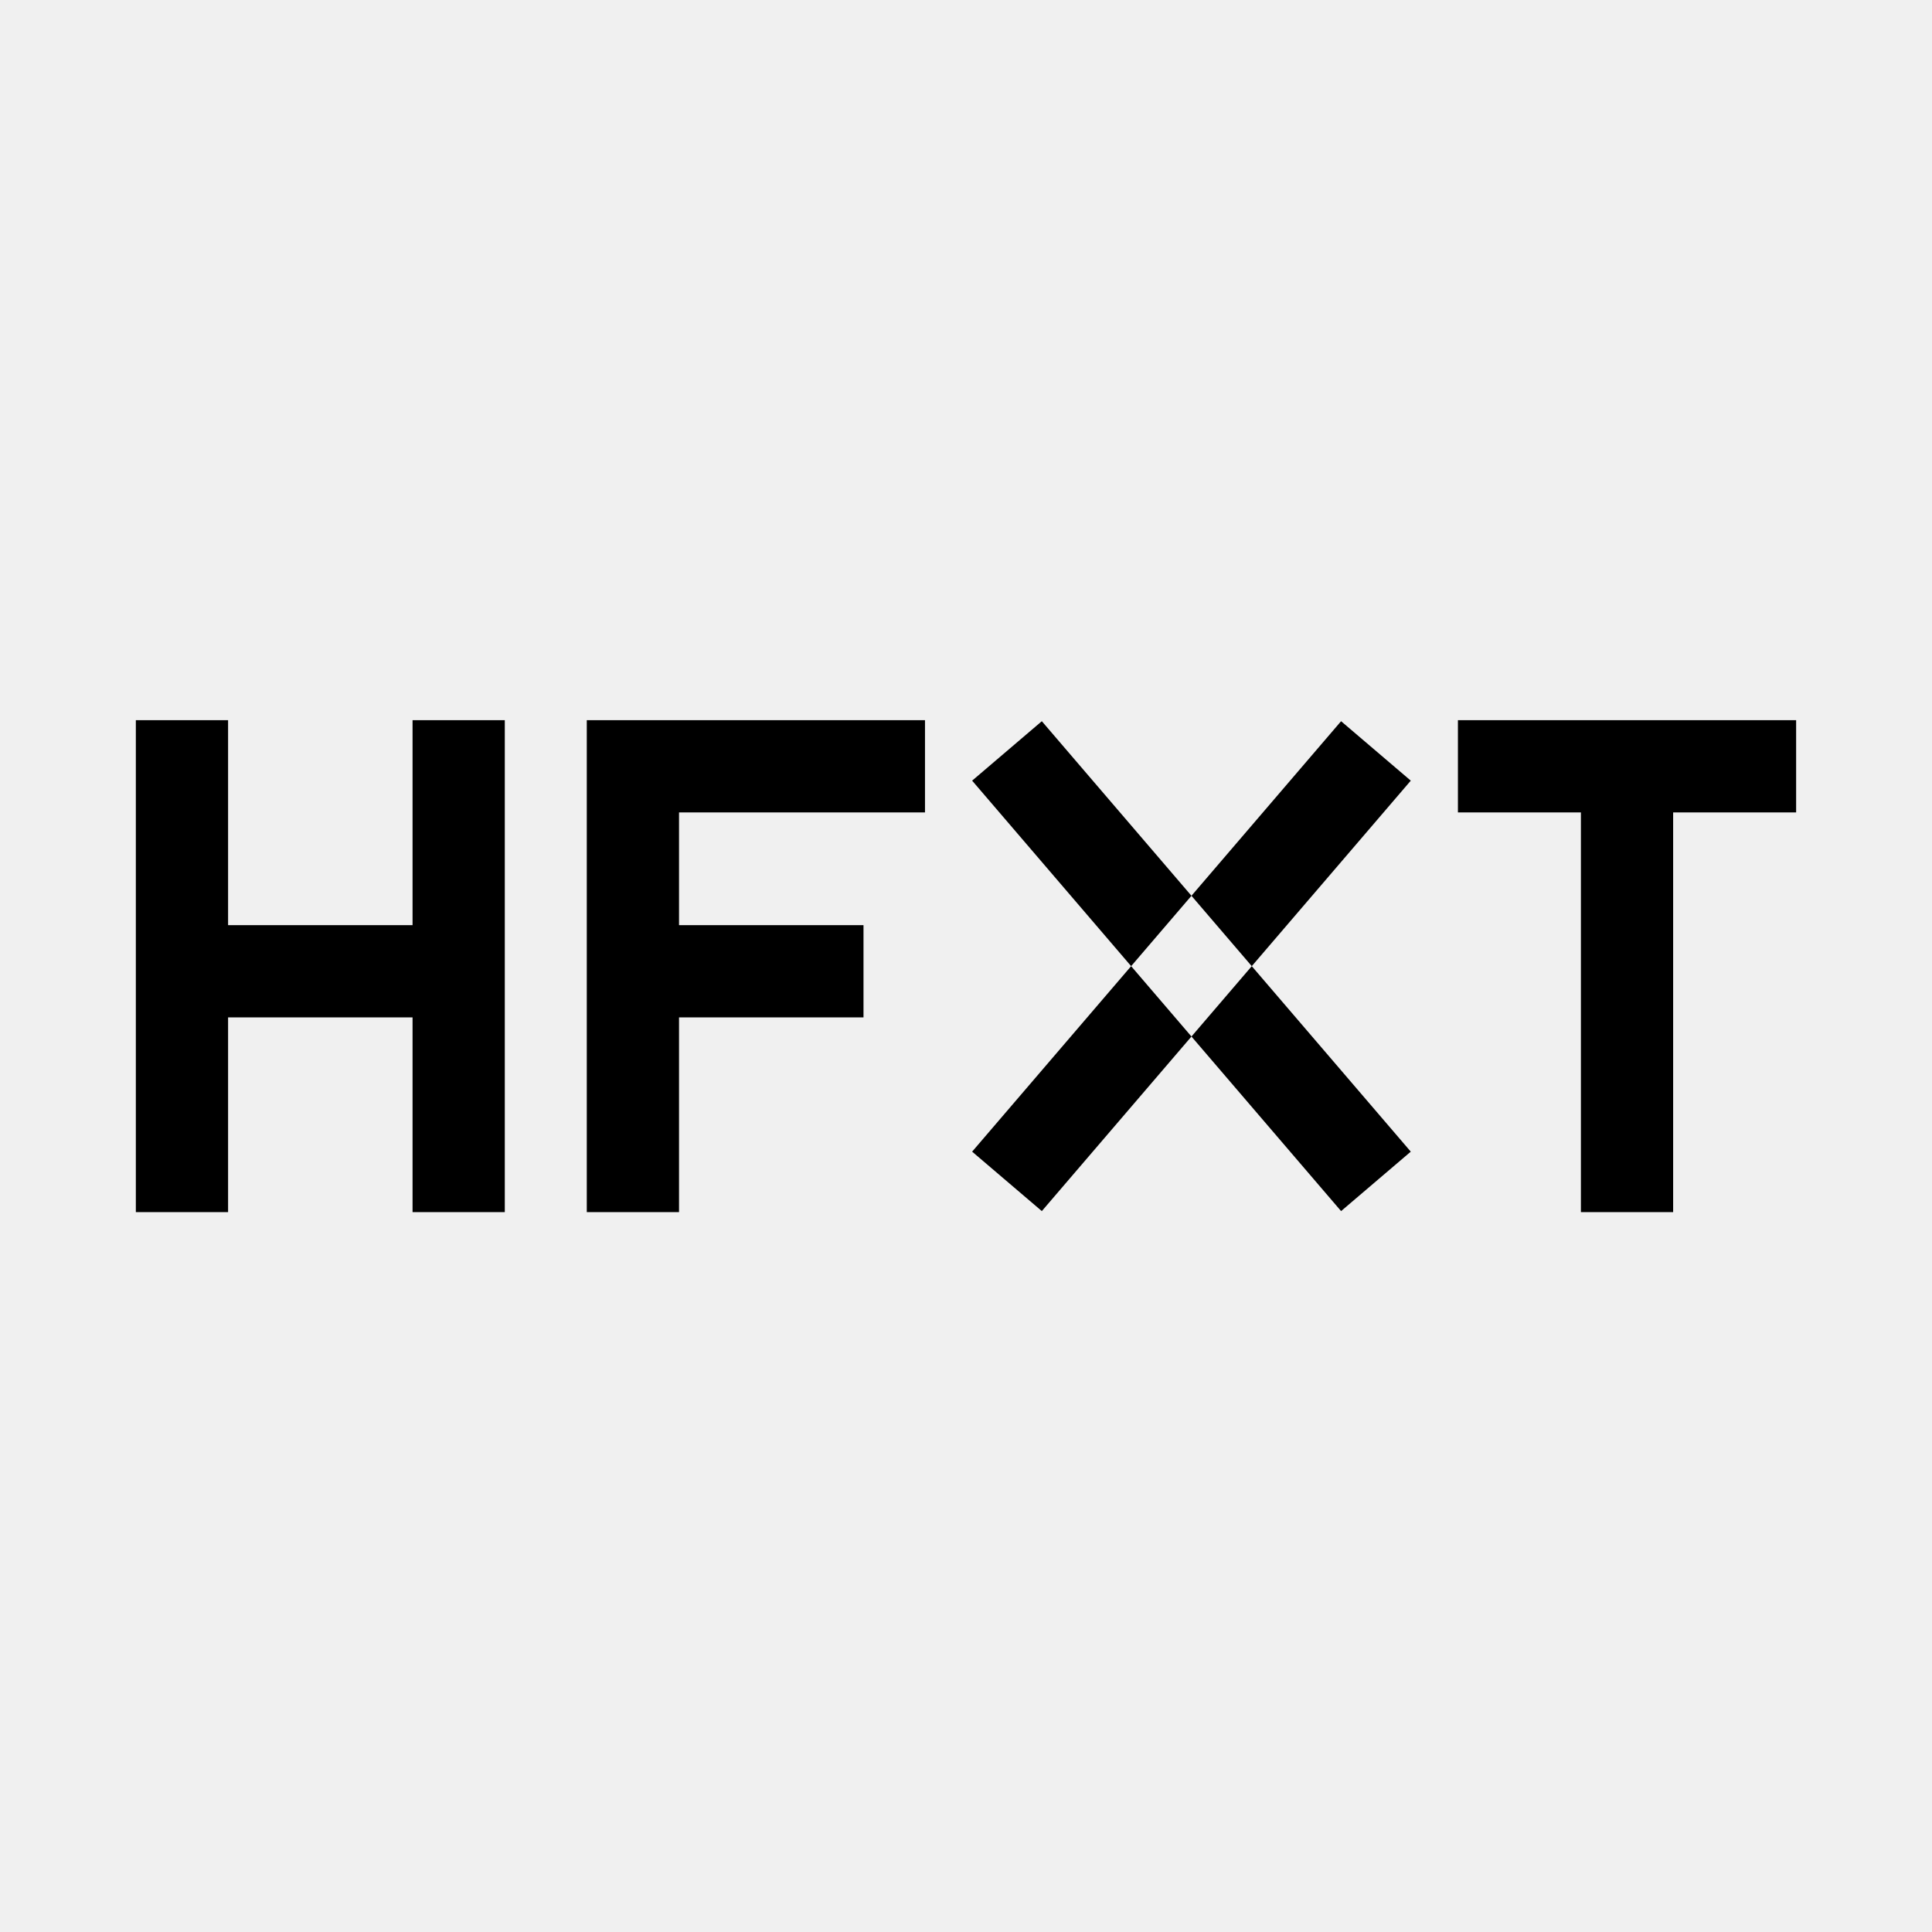
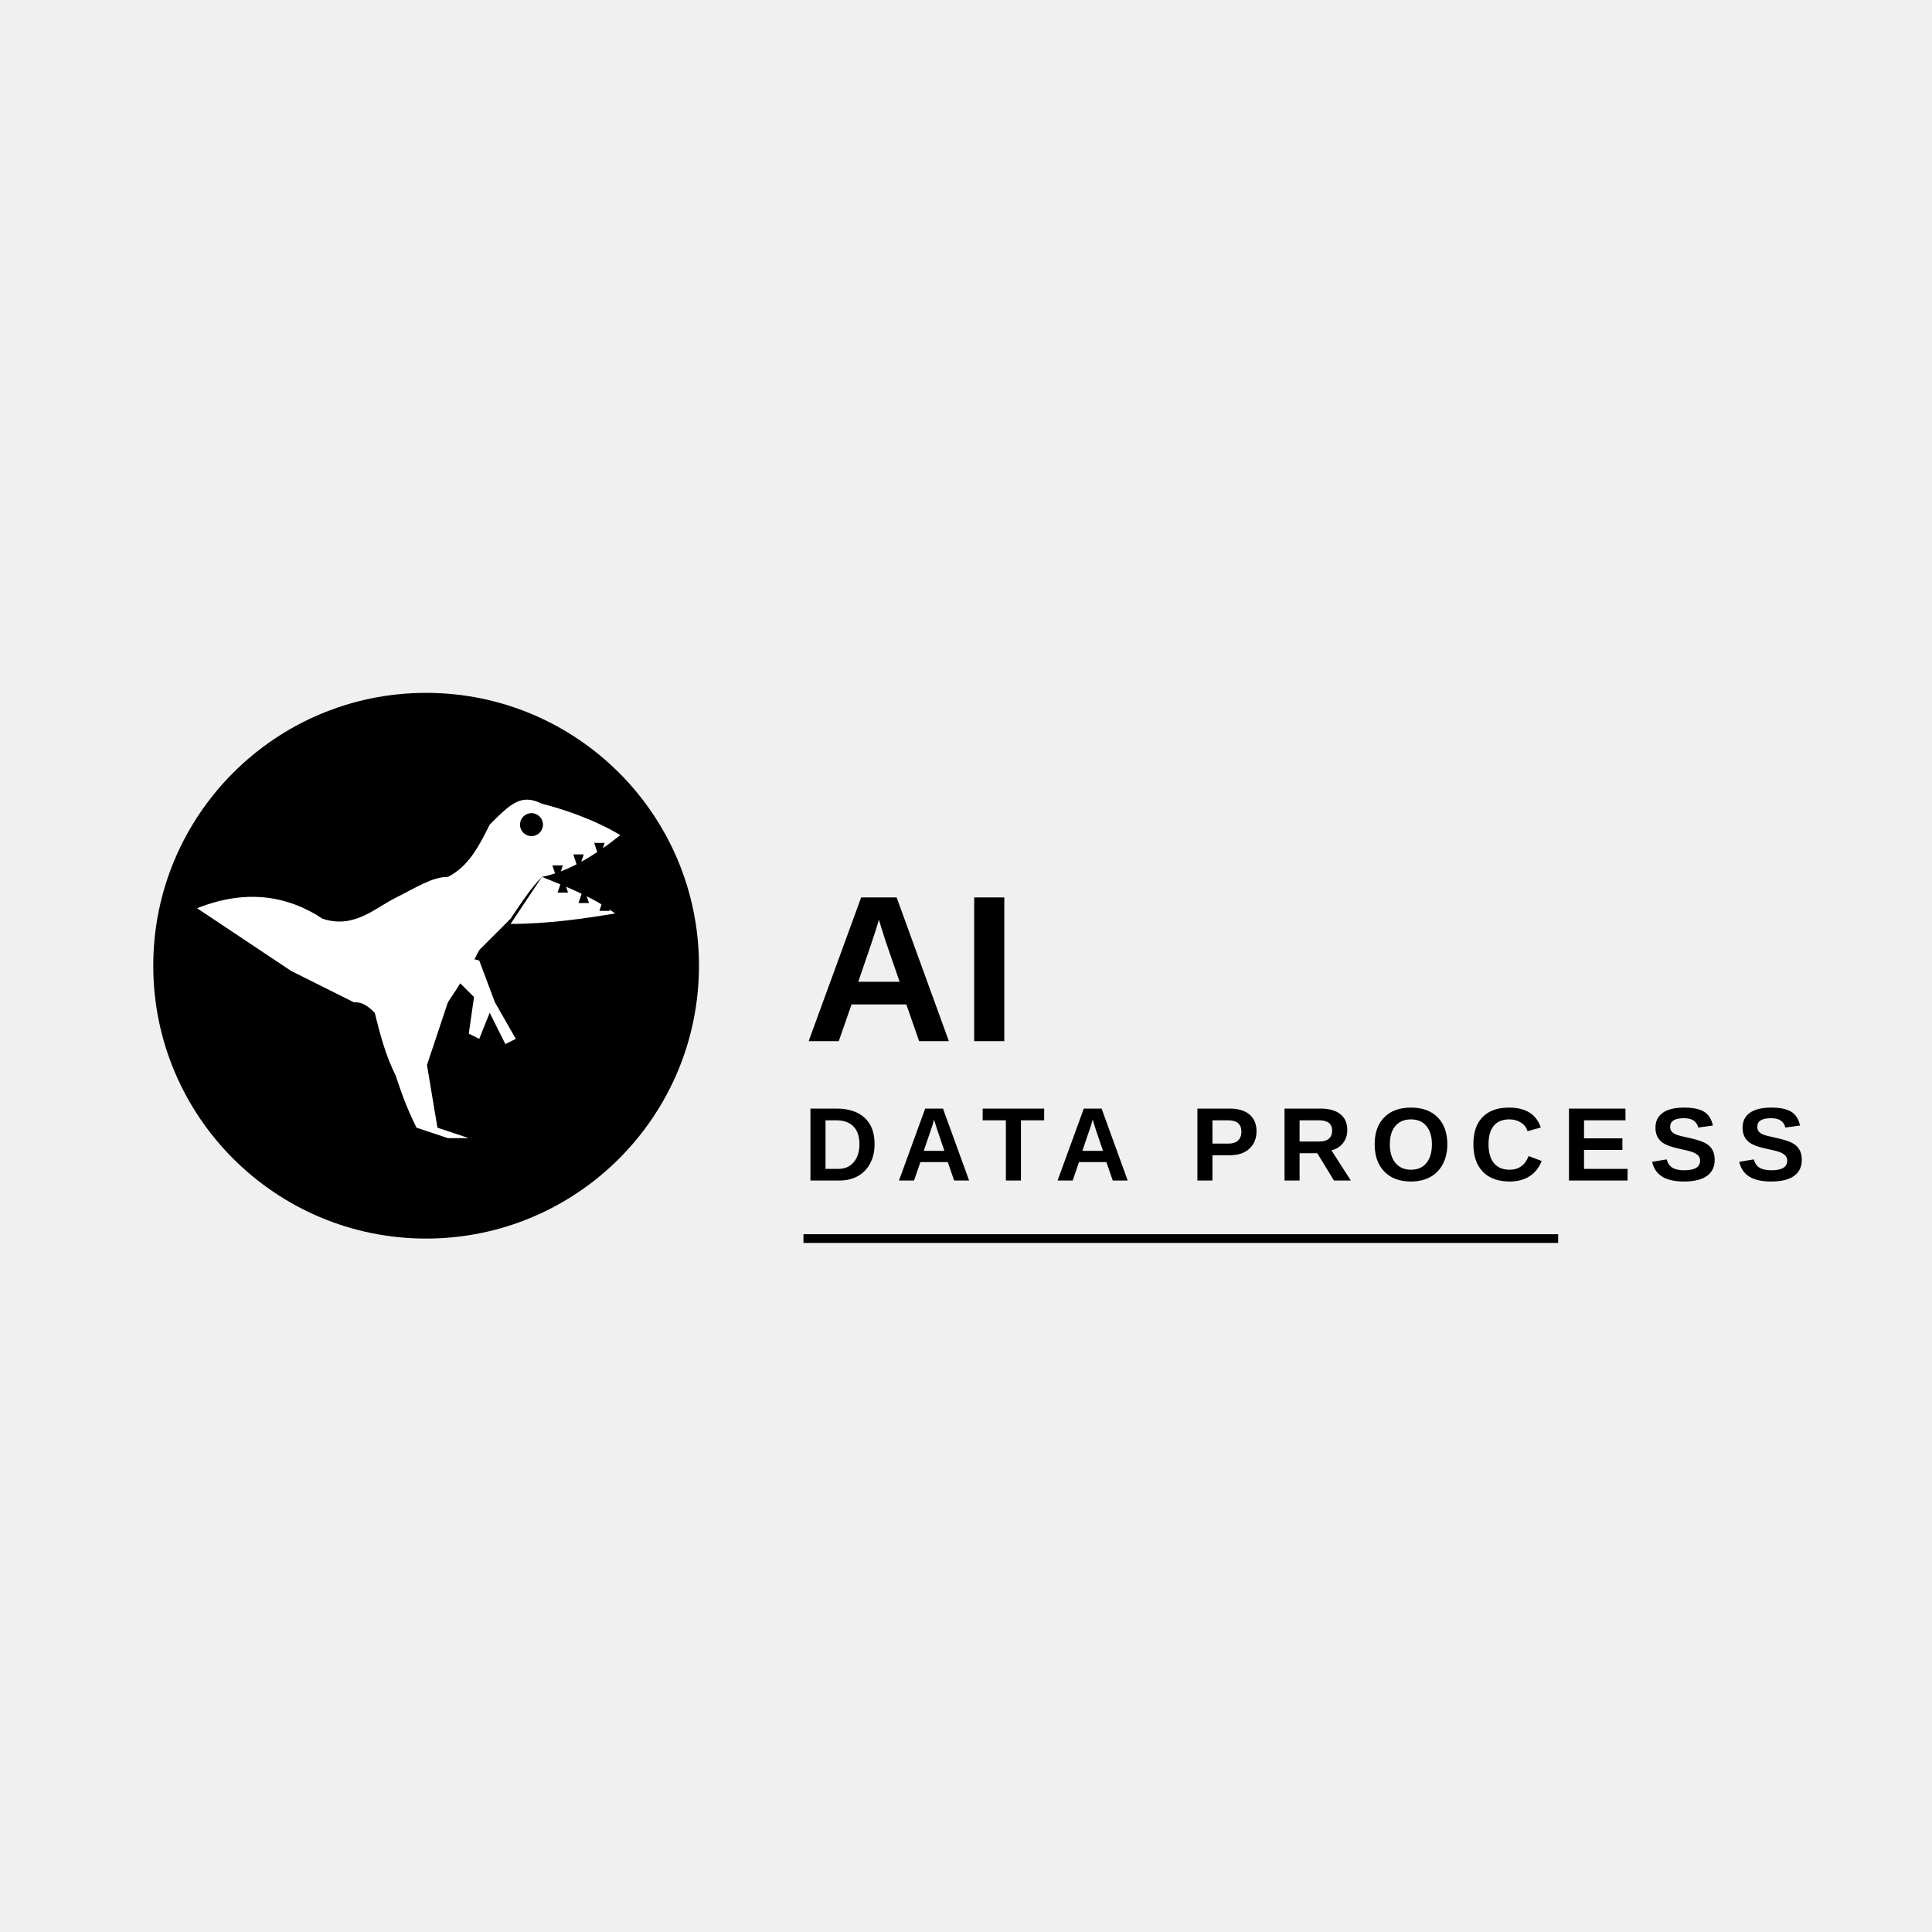
<svg xmlns="http://www.w3.org/2000/svg" viewBox="0 0 512 512" height="512pt" width="512pt" version="1.1">
  <rect x="-0.686" y="-0.686" width="513.841" height="513.841" fill="#033d5d" fill-opacity="0" />
-   <g transform="translate(36,147.4) scale(2.716)" fill="#000000">
-     <path d="M0 16 H9 V36 H27 V16 H36 V64 H27 V45 H9 V64 H0 Z" />
-     <path d="M44 16 H77 V25 H53 V36 H71 V45 H53 V64 H44 Z" />
-     <path d="M81.6 21.9 L117.6 63.9 L124.4 58.1 L88.4 16.1 Z M124.4 21.9 L88.4 63.9 L81.6 58.1 L117.6 16.1 Z" />
-     <path d="M129 16 H162 V25 H150 V64 H141 V25 H129 Z" />
+   <g transform="translate(36,179) scale(1.5385)">
+     <circle cx="50" cy="50" r="47" fill="#000000" />
+     <g transform="translate(47,50) scale(0.9) translate(-50.5,-47)" fill="#FFFFFF">
+       <path d="M 10 36 C 20 32 28 34 34 38 C 40 40 44 36 48 34 C 52 32 55 30 58 30 C 62 28 64 24 66 20 C 70 16 72 14 76 16 C 80 17 86 19 91 22 C 86 26 81 29 76 30 C 74 32 72 35 70 38 C 68 40 66 42 64 44 C 62 48 60 51 58 54 C 56 60 55 63 54 66 L 56 78 L 62 80 L 58 80 L 52 78 C 50 74 49 71 48 68 C 46 64 45 60 44 56 C 42 54 41 54 40 54 C 36 52 32 50 28 48 C 22 44 16 40 10 36 Z" />
+       <path d="M 76 30 C 81 32 86 34 90 37 C 84 38 77 39 70 39 Z" />
+       <path d="M 60 45 L 64 46 L 67 54 L 71 61 L 69 62 L 66 56 L 64 61 L 62 60 L 63 53 L 59 49 Z" />
+       <path d="M 86 23.5 L 88 23.5 L 87 26.5 Z M 82 25.7 L 84 25.7 L 83 28.7 Z M 78 27.8 L 80 27.8 L 79 30.8 Z" fill="#000000" />
+       <path d="M 79 33 L 81 33 L 80 30 Z M 83 35 L 85 35 L 84 32 Z M 87 36.5 L 89 36.5 L 88 33.5 Z" fill="#000000" />
+       <circle cx="74" cy="20" r="2.2" fill="#000000" />
+     </g>
+     <g transform="translate(115,25)" fill="#000000">
+       <text x="0" y="38" font-family="Arial,Helvetica,sans-serif" font-size="36" font-weight="800" letter-spacing="1">AI</text>
+       <text x="0" y="62" font-family="Arial,Helvetica,sans-serif" font-size="18" font-weight="600" letter-spacing="3">DATA PROCESS</text>
+       <line x1="0" y1="72" x2="130" y2="72" stroke="#000000" stroke-width="1.5" />
+     </g>
  </g>
</svg>
